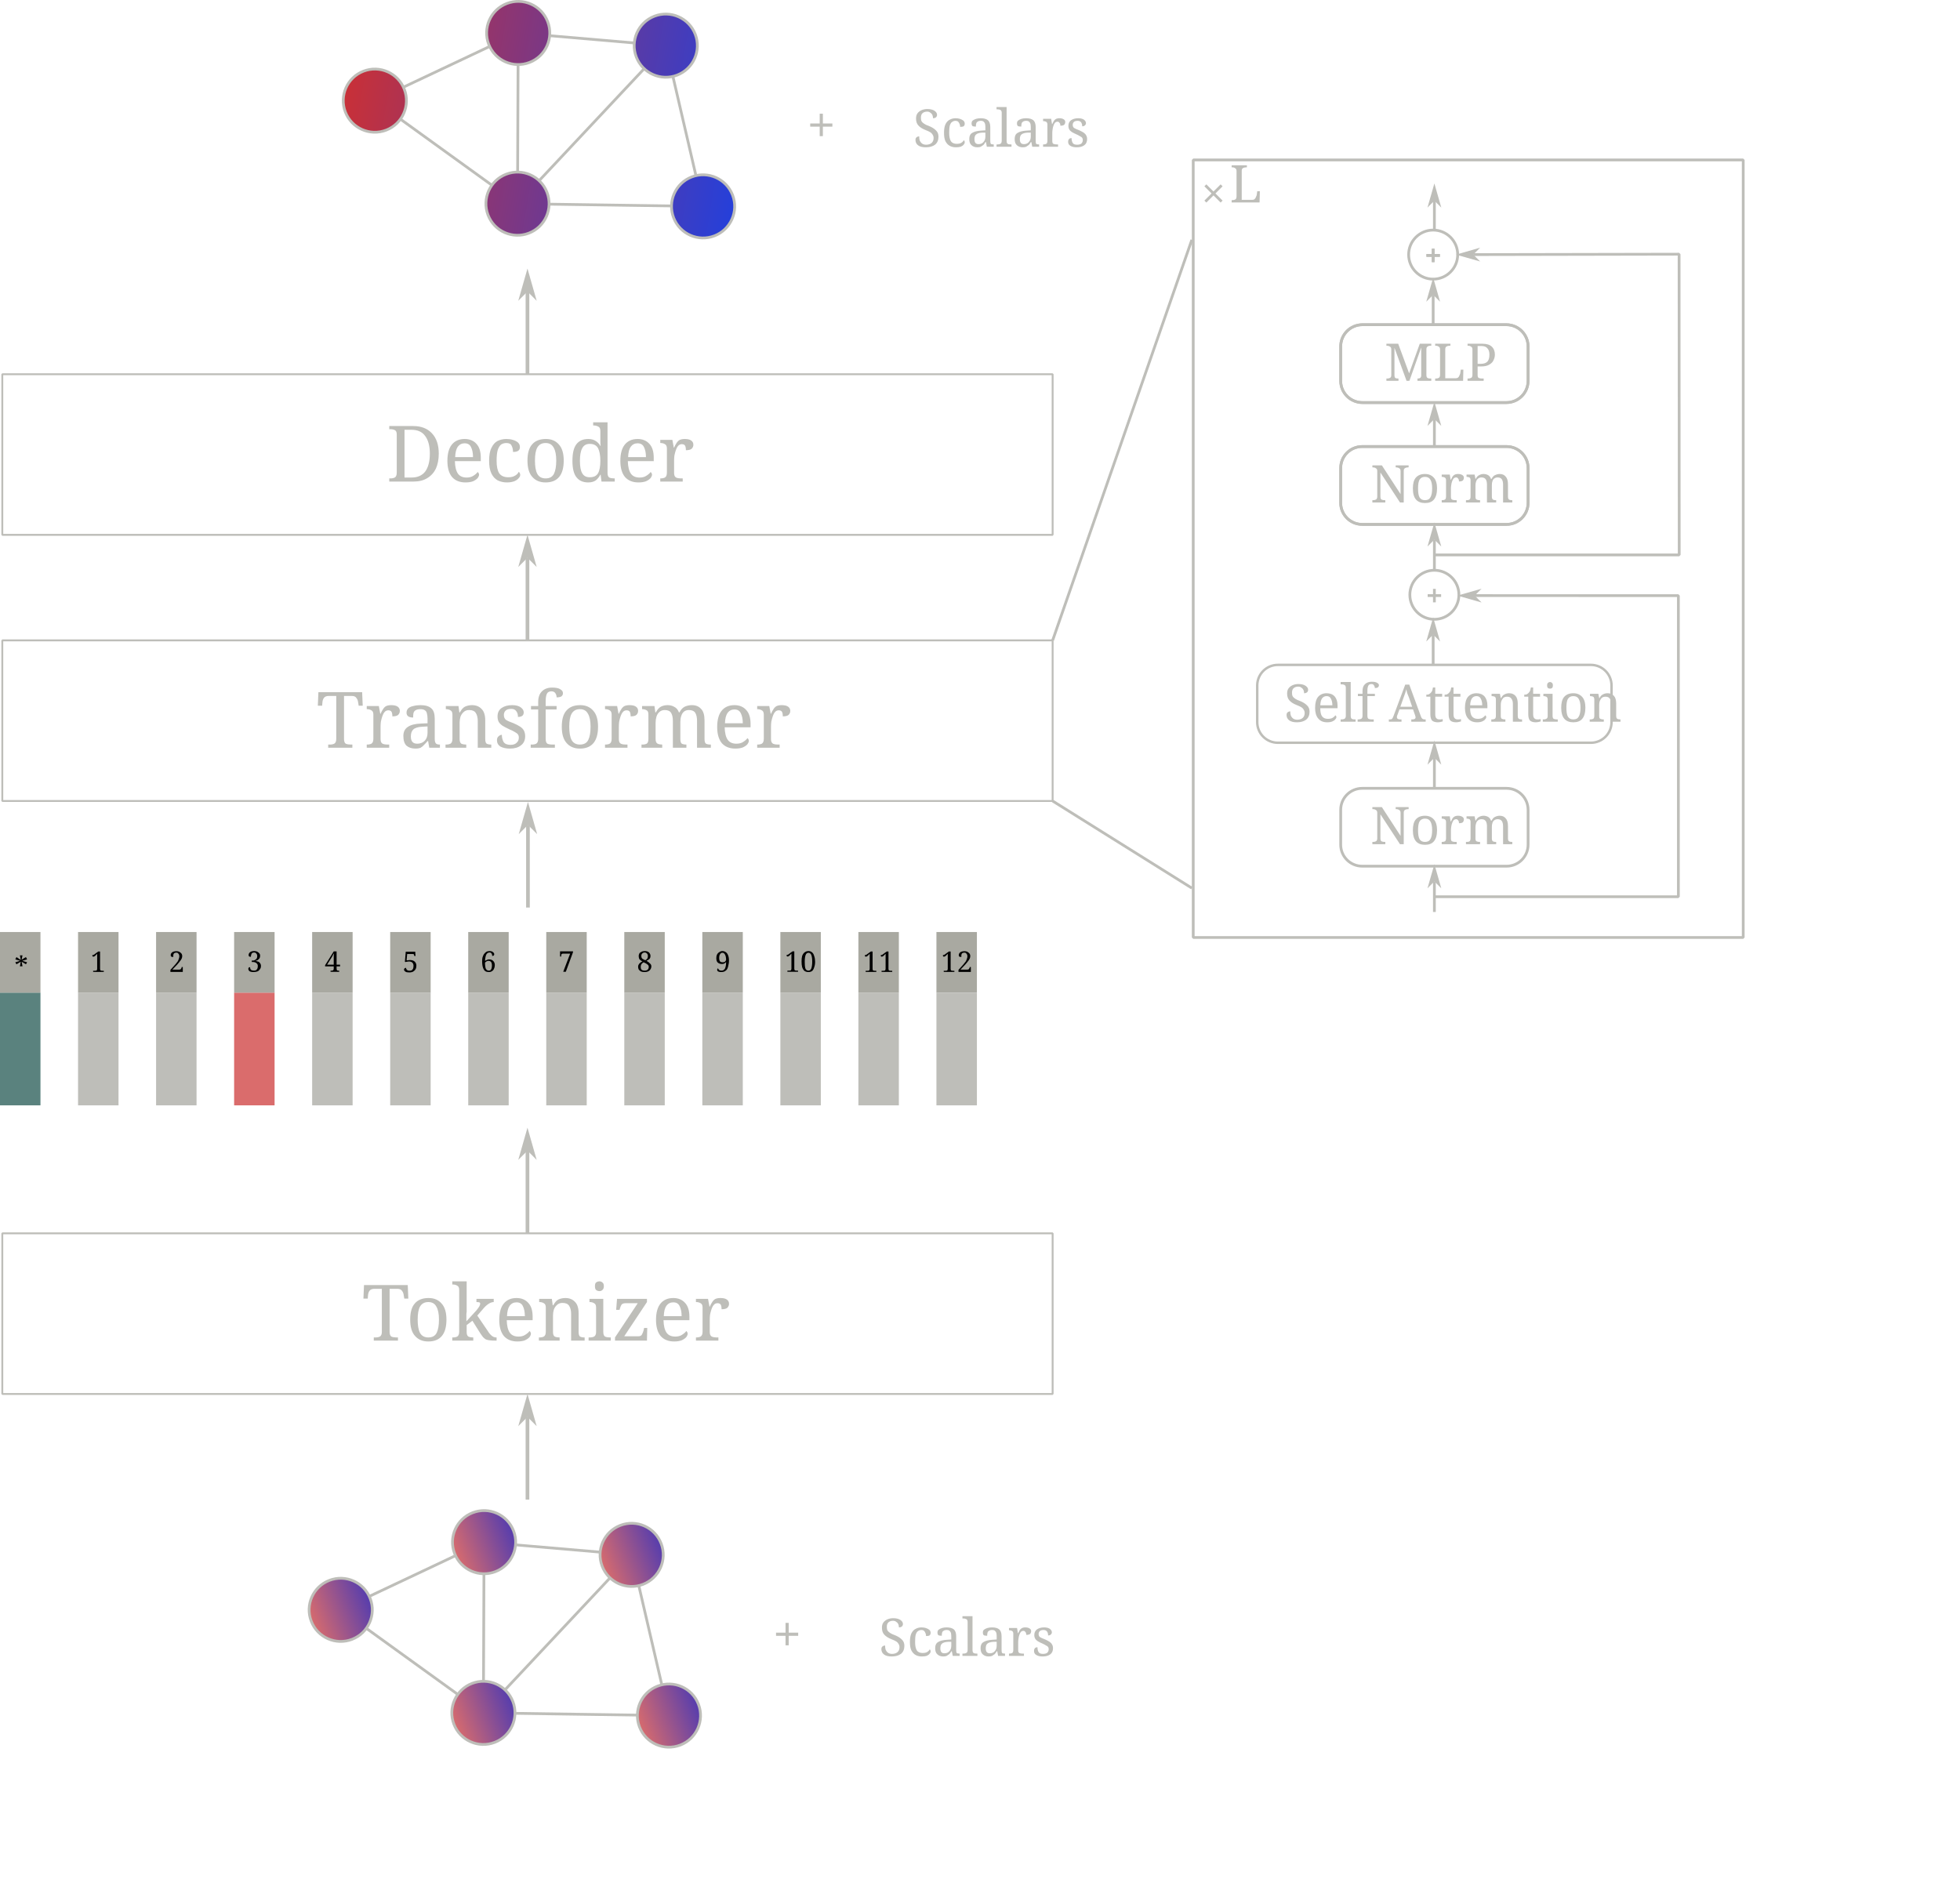
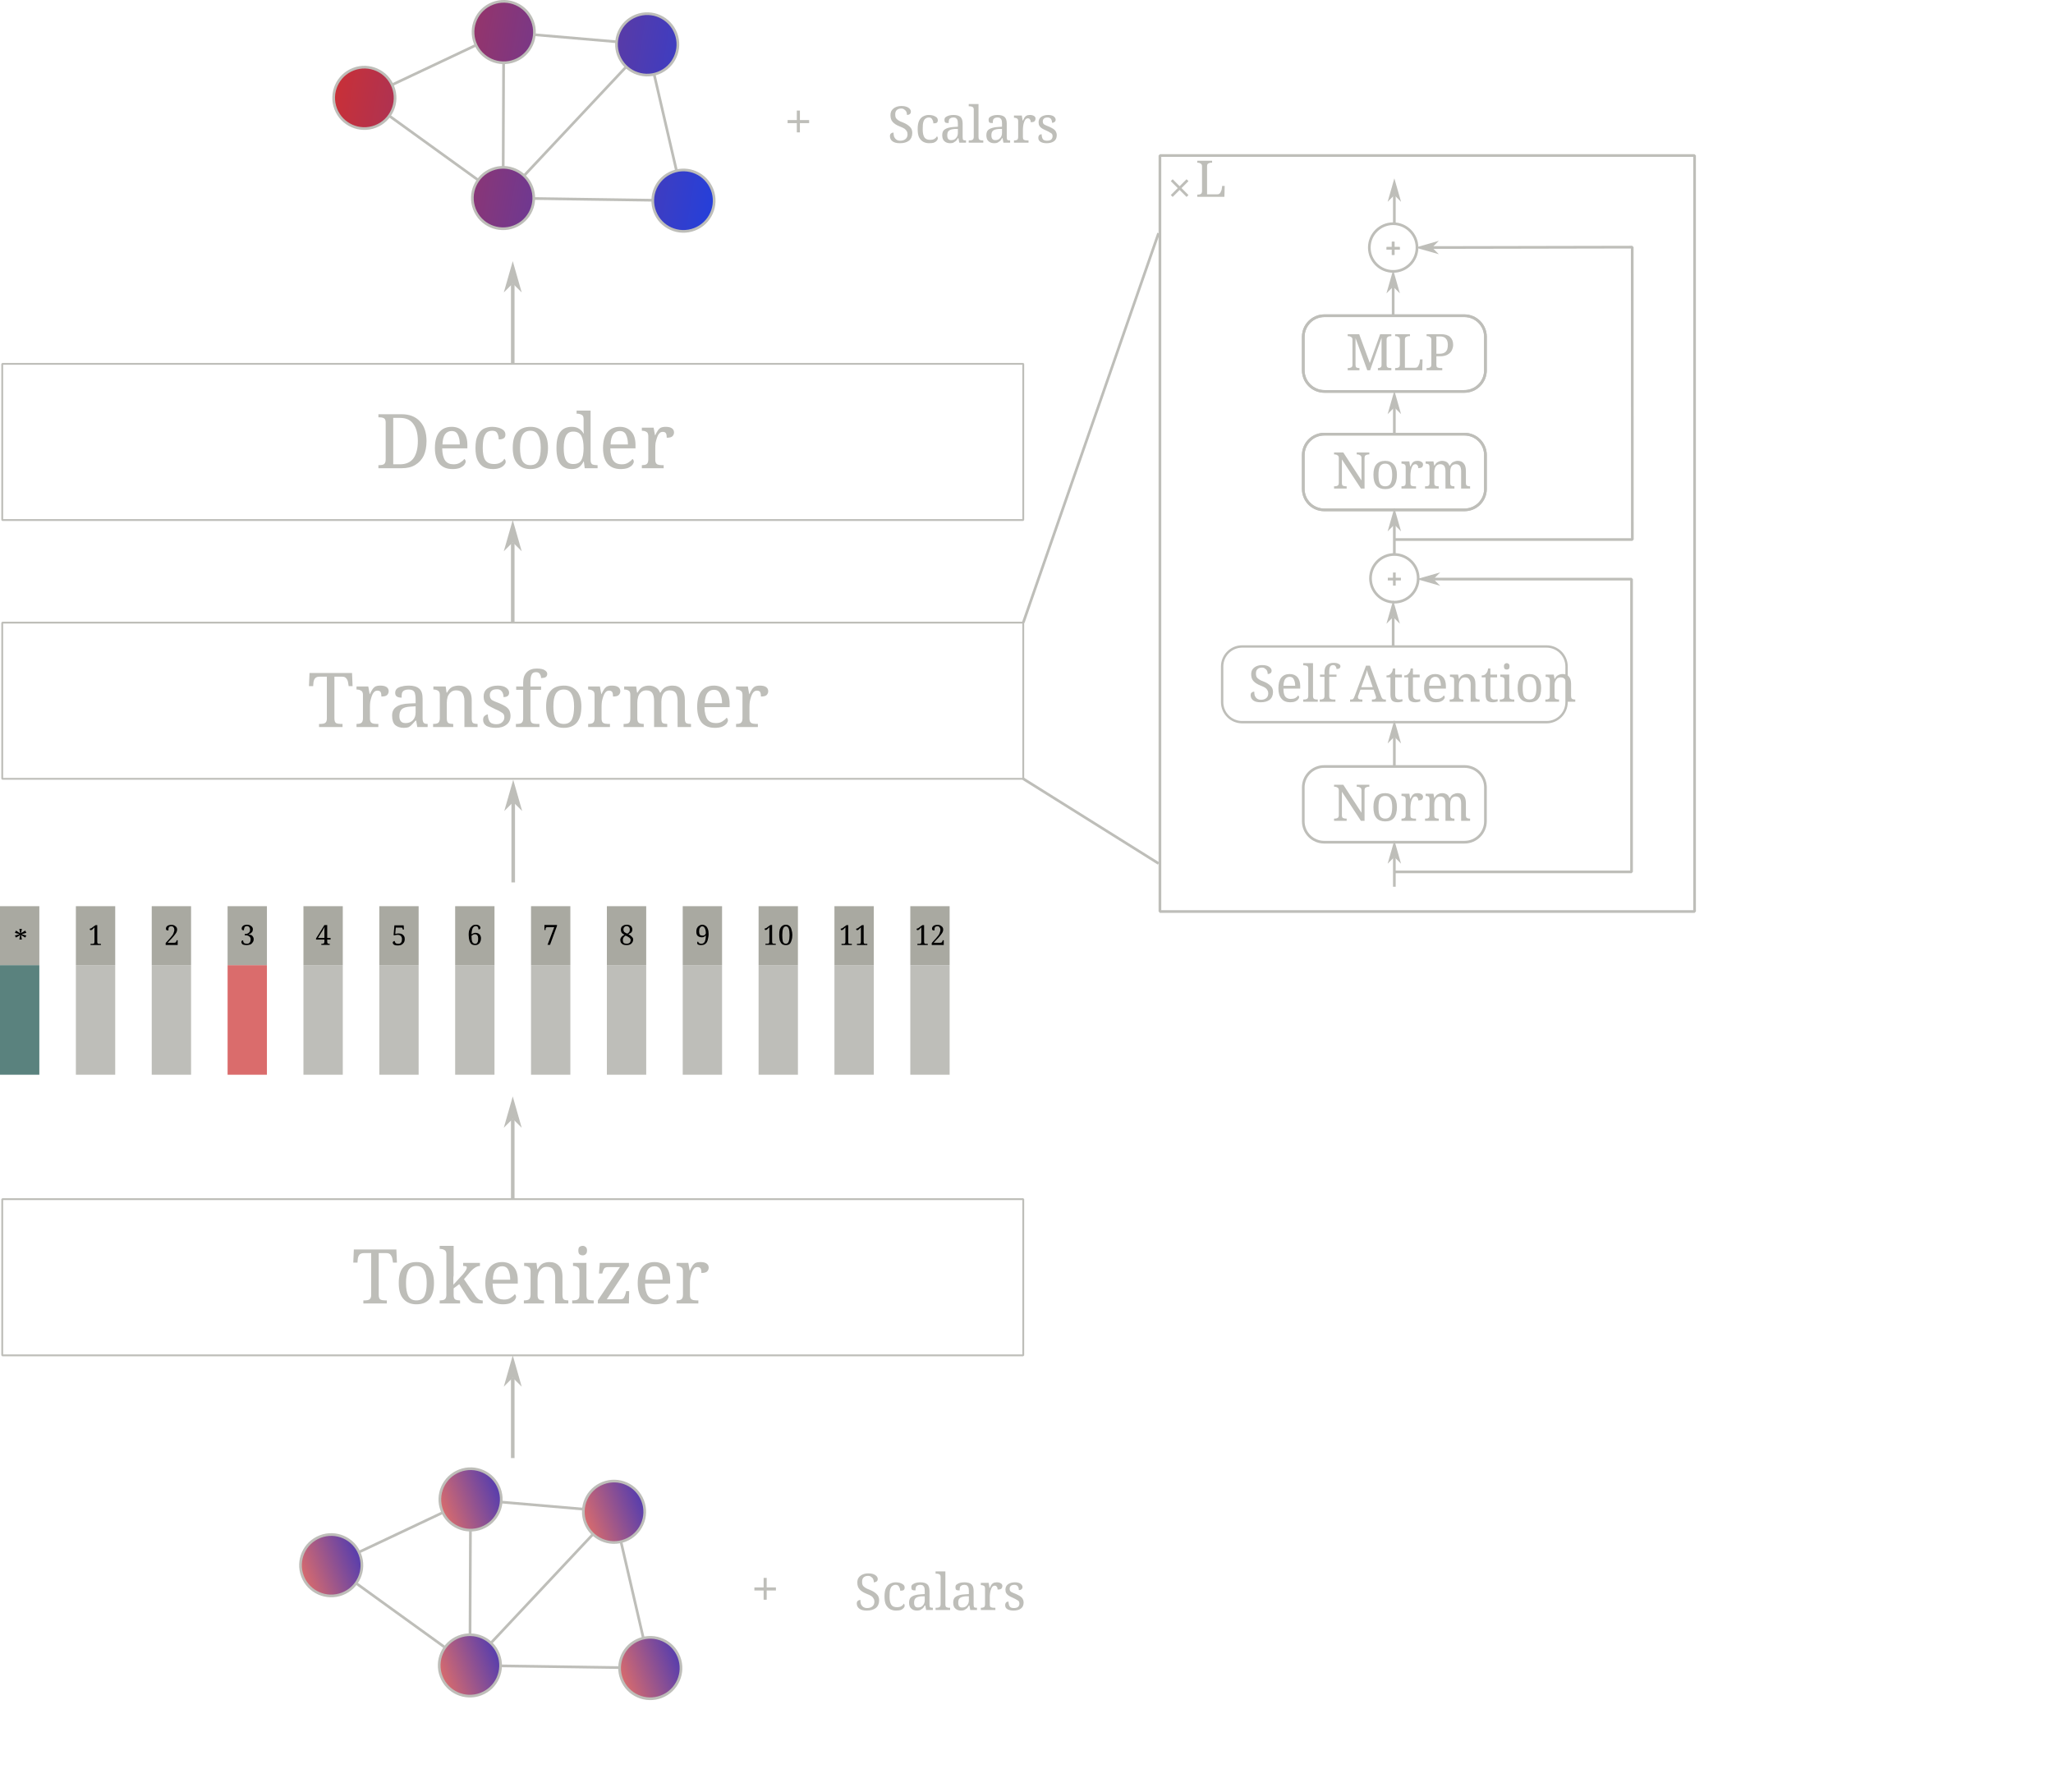
- <svg xmlns="http://www.w3.org/2000/svg" xmlns:xlink="http://www.w3.org/1999/xlink" width="106.421mm" height="102.012mm" viewBox="0 0 106.421 102.012" version="1.1" id="svg1">
+ <svg xmlns="http://www.w3.org/2000/svg" xmlns:xlink="http://www.w3.org/1999/xlink" width="114.671mm" height="100.058mm" viewBox="0 0 114.671 100.058" version="1.1" id="svg1">
  <defs id="defs1">
    <linearGradient id="linearGradient600">
      <stop style="stop-color:#d12f2f;stop-opacity:1;" offset="0" id="stop599" />
      <stop style="stop-color:#1f40e0;stop-opacity:1;" offset="1" id="stop600" />
    </linearGradient>
    <linearGradient id="linearGradient585">
      <stop style="stop-color:#da6c6c;stop-opacity:1;" offset="0" id="stop584" />
      <stop style="stop-color:#533caf;stop-opacity:1;" offset="1" id="stop585" />
    </linearGradient>
    <linearGradient id="swatch278">
      <stop style="stop-color:#861818;stop-opacity:1;" offset="0" id="stop279" />
    </linearGradient>
    <marker style="overflow:visible" id="DartArrow-0-0-2-1-2-3-1-8-6" refX="0" refY="0" orient="auto-start-reverse" markerWidth="1" markerHeight="1" viewBox="0 0 1 1" preserveAspectRatio="xMidYMid">
      <path style="fill:context-stroke;fill-rule:evenodd;stroke:none" d="M 0,0 5,-5 -12.5,0 5,5 Z" transform="scale(-0.5)" id="path6-3-0-9-0-5-1-0-1-4" />
    </marker>
    <marker style="overflow:visible" id="DartArrow-0-9-8-0-1-83-4-4-2-0" refX="0" refY="0" orient="auto-start-reverse" markerWidth="1" markerHeight="1" viewBox="0 0 1 1" preserveAspectRatio="xMidYMid">
      <path style="fill:context-stroke;fill-rule:evenodd;stroke:none" d="M 0,0 5,-5 -12.5,0 5,5 Z" transform="scale(-0.5)" id="path6-3-1-3-8-5-27-5-7-6-7" />
    </marker>
    <marker style="overflow:visible" id="DartArrow-0-9-8-5-7-1-8-6-4-0-2" refX="0" refY="0" orient="auto-start-reverse" markerWidth="1" markerHeight="1" viewBox="0 0 1 1" preserveAspectRatio="xMidYMid">
      <path style="fill:context-stroke;fill-rule:evenodd;stroke:none" d="M 0,0 5,-5 -12.5,0 5,5 Z" transform="scale(-0.5)" id="path6-3-1-3-3-4-7-5-1-2-2-6" />
    </marker>
    <marker style="overflow:visible" id="DartArrow-0-0-9-9-4-2-2-7-2-6" refX="0" refY="0" orient="auto-start-reverse" markerWidth="1" markerHeight="1" viewBox="0 0 1 1" preserveAspectRatio="xMidYMid">
      <path style="fill:context-stroke;fill-rule:evenodd;stroke:none" d="M 0,0 5,-5 -12.5,0 5,5 Z" transform="scale(-0.5)" id="path6-3-0-0-0-3-72-1-1-1-8" />
    </marker>
    <marker style="overflow:visible" id="DartArrow-0-0-9-9-4-2-2-7-2-2-5" refX="0" refY="0" orient="auto-start-reverse" markerWidth="1" markerHeight="1" viewBox="0 0 1 1" preserveAspectRatio="xMidYMid">
      <path style="fill:context-stroke;fill-rule:evenodd;stroke:none" d="M 0,0 5,-5 -12.5,0 5,5 Z" transform="scale(-0.5)" id="path6-3-0-0-0-3-72-1-1-1-4-1" />
    </marker>
    <marker style="overflow:visible" id="marker521-4-5-6-0-2-9-9-5-6-0" refX="0" refY="0" orient="auto-start-reverse" markerWidth="1" markerHeight="1" viewBox="0 0 1 1" preserveAspectRatio="xMidYMid">
      <path style="fill:context-stroke;fill-rule:evenodd;stroke:none" d="M 0,0 5,-5 -12.5,0 5,5 Z" transform="scale(-0.5)" id="path521-5-6-0-4-2-7-1-7-5-0" />
    </marker>
    <marker style="overflow:visible" id="marker521-4-5-6-0-6-8-6-8-2-0-2" refX="0" refY="0" orient="auto-start-reverse" markerWidth="1" markerHeight="1" viewBox="0 0 1 1" preserveAspectRatio="xMidYMid">
      <path style="fill:context-stroke;fill-rule:evenodd;stroke:none" d="M 0,0 5,-5 -12.5,0 5,5 Z" transform="scale(-0.5)" id="path521-5-6-0-4-5-8-31-0-2-1-1" />
    </marker>
    <marker style="overflow:visible" id="marker521-342-0-8-0-9-8-5-4-7-7-3" refX="0" refY="0" orient="auto-start-reverse" markerWidth="1" markerHeight="1" viewBox="0 0 1 1" preserveAspectRatio="xMidYMid">
      <path style="fill:context-stroke;fill-rule:evenodd;stroke:none" d="M 0,0 5,-5 -12.5,0 5,5 Z" transform="scale(-0.5)" id="path521-8-1-0-2-8-7-9-7-0-7-8" />
    </marker>
    <marker style="overflow:visible" id="marker521-6-4-7-4-9-4-89-7-3-3-4" refX="0" refY="0" orient="auto-start-reverse" markerWidth="1" markerHeight="1" viewBox="0 0 1 1" preserveAspectRatio="xMidYMid">
      <path style="fill:context-stroke;fill-rule:evenodd;stroke:none" d="M 0,0 5,-5 -12.5,0 5,5 Z" transform="scale(-0.5)" id="path521-2-5-7-3-4-0-5-4-6-8-3" />
    </marker>
    <marker style="overflow:visible" id="marker521-3-6-4-3-9-0-4-1-0-3-5" refX="0" refY="0" orient="auto-start-reverse" markerWidth="1" markerHeight="1" viewBox="0 0 1 1" preserveAspectRatio="xMidYMid">
      <path style="fill:context-stroke;fill-rule:evenodd;stroke:none" d="M 0,0 5,-5 -12.5,0 5,5 Z" transform="scale(-0.5)" id="path521-6-2-3-6-8-5-95-1-9-5-0" />
    </marker>
    <marker style="overflow:visible" id="marker521-34-0-1-2-7-9-2-9-8-1-8" refX="0" refY="0" orient="auto-start-reverse" markerWidth="1" markerHeight="1" viewBox="0 0 1 1" preserveAspectRatio="xMidYMid">
      <path style="fill:context-stroke;fill-rule:evenodd;stroke:none" d="M 0,0 5,-5 -12.5,0 5,5 Z" transform="scale(-0.5)" id="path521-4-3-3-8-5-9-5-8-9-3-7" />
    </marker>
    <marker style="overflow:visible" id="marker524-5-6-2-6-5-2-1-6-2-0" refX="0" refY="0" orient="auto-start-reverse" markerWidth="1" markerHeight="1" viewBox="0 0 1 1" preserveAspectRatio="xMidYMid">
      <path style="fill:context-stroke;fill-rule:evenodd;stroke:none" d="M 0,0 5,-5 -12.5,0 5,5 Z" transform="scale(-0.5)" id="path524-6-3-3-4-3-23-0-4-1-5" />
    </marker>
    <marker style="overflow:visible" id="marker521-342-7-6-0-4-8-0-0-3-0-9-3" refX="0" refY="0" orient="auto-start-reverse" markerWidth="1" markerHeight="1" viewBox="0 0 1 1" preserveAspectRatio="xMidYMid">
      <path style="fill:context-stroke;fill-rule:evenodd;stroke:none" d="M 0,0 5,-5 -12.5,0 5,5 Z" transform="scale(-0.5)" id="path521-8-4-6-1-3-6-9-8-2-2-4-5" />
    </marker>
    <linearGradient xlink:href="#linearGradient585" id="linearGradient579-6" x1="27.105" y1="362.588" x2="30.685" y2="362.588" gradientUnits="userSpaceOnUse" />
    <linearGradient xlink:href="#linearGradient585" id="linearGradient582-2" x1="42.919" y1="365.484" x2="46.499" y2="365.484" gradientUnits="userSpaceOnUse" />
    <linearGradient xlink:href="#linearGradient585" id="linearGradient580-9" x1="32.321" y1="370.595" x2="35.901" y2="370.595" gradientUnits="userSpaceOnUse" />
    <linearGradient xlink:href="#linearGradient585" id="linearGradient578-9" x1="35.69" y1="361.958" x2="39.27" y2="361.958" gradientUnits="userSpaceOnUse" />
    <linearGradient xlink:href="#linearGradient585" id="linearGradient584-3" gradientUnits="userSpaceOnUse" x1="41.67" y1="374.356" x2="45.25" y2="374.356" />
    <linearGradient xlink:href="#linearGradient600" id="linearGradient606" gradientUnits="userSpaceOnUse" gradientTransform="translate(-7.288083,-22.30914)" x1="26.181" y1="361.542" x2="46.748" y2="373.786" />
    <linearGradient xlink:href="#linearGradient600" id="linearGradient607" gradientUnits="userSpaceOnUse" gradientTransform="translate(-7.288083,-22.30914)" x1="26.181" y1="361.542" x2="46.748" y2="373.786" />
    <linearGradient xlink:href="#linearGradient600" id="linearGradient608" gradientUnits="userSpaceOnUse" gradientTransform="translate(-7.288083,-22.30914)" x1="26.181" y1="361.542" x2="46.748" y2="373.786" />
    <linearGradient xlink:href="#linearGradient600" id="linearGradient609" gradientUnits="userSpaceOnUse" gradientTransform="translate(-7.288083,-22.30914)" x1="26.181" y1="361.542" x2="46.748" y2="373.786" />
    <linearGradient xlink:href="#linearGradient600" id="linearGradient610" gradientUnits="userSpaceOnUse" gradientTransform="translate(-7.288083,-22.30914)" x1="26.181" y1="361.542" x2="46.748" y2="373.786" />
  </defs>
-   <g id="g1210" transform="translate(-119.4455,-421.7458)">
-     <g id="g2" transform="translate(-2.750634,117.475)">
+   <g id="g1210" transform="translate(-1548.485,-112.9328)">
+     <g id="g2" transform="translate(1426.289,-191.338)">
      <g id="g589-3" transform="translate(114.435,28.40172)" style="display:inline;stroke:#bebeb9;stroke-opacity:1">
        <g id="g556-3" transform="rotate(-21.07979,29.46247,370.0181)" style="display:inline;stroke:#bebeb9;stroke-opacity:1">
          <path style="fill:none;fill-opacity:1;stroke:#bebeb9;stroke-width:0.15;stroke-linecap:butt;stroke-linejoin:bevel;stroke-miterlimit:20;stroke-dasharray:none;stroke-dashoffset:0;stroke-opacity:1" d="m 28.895,362.588 8.585,-0.63 -3.369,8.637 10.598,-5.112 -1.249,8.872 -9.349,-3.76 10.598,-5.112 -7.229,-3.525 -3.369,8.637 z" id="path556-79" />
          <circle style="fill:url(#linearGradient579-6);fill-opacity:1;stroke:#bebeb9;stroke-width:0.15;stroke-linecap:butt;stroke-linejoin:bevel;stroke-miterlimit:20;stroke-dasharray:none;stroke-dashoffset:0;stroke-opacity:1" id="path555-6" cx="28.895" cy="362.588" r="1.715" />
          <circle style="fill:url(#linearGradient582-2);fill-opacity:1;stroke:#bebeb9;stroke-width:0.15;stroke-linecap:butt;stroke-linejoin:bevel;stroke-miterlimit:20;stroke-dasharray:none;stroke-dashoffset:0;stroke-opacity:1" id="path555-0-5" cx="44.709" cy="365.484" r="1.715" />
          <circle style="fill:url(#linearGradient580-9);fill-opacity:1;stroke:#bebeb9;stroke-width:0.15;stroke-linecap:butt;stroke-linejoin:bevel;stroke-miterlimit:20;stroke-dasharray:none;stroke-dashoffset:0;stroke-opacity:1" id="path555-9-3" cx="34.111" cy="370.595" r="1.715" />
          <circle style="fill:url(#linearGradient578-9);fill-opacity:1;stroke:#bebeb9;stroke-width:0.15;stroke-linecap:butt;stroke-linejoin:bevel;stroke-miterlimit:20;stroke-dasharray:none;stroke-dashoffset:0;stroke-opacity:1" id="path555-99-4" cx="37.48" cy="361.958" r="1.715" />
          <circle style="fill:url(#linearGradient584-3);fill-opacity:1;stroke:#bebeb9;stroke-width:0.15;stroke-linecap:butt;stroke-linejoin:bevel;stroke-miterlimit:20;stroke-dasharray:none;stroke-dashoffset:0;stroke-opacity:1" id="path555-2-0" cx="43.46" cy="374.356" r="1.715" />
        </g>
      </g>
      <g id="g1214" style="display:inline" transform="translate(-5.847846,-5.724543)">
        <rect style="fill:#bebeb9;fill-opacity:1;stroke:none;stroke-width:0.086;stroke-linejoin:bevel;stroke-miterlimit:20;stroke-dasharray:none;stroke-opacity:1" id="rect853-1" width="2.197" height="6.122" x="132.282" y="363.898" />
        <rect style="fill:#bebeb9;fill-opacity:1;stroke:none;stroke-width:0.086;stroke-linejoin:bevel;stroke-miterlimit:20;stroke-dasharray:none;stroke-opacity:1" id="rect854-7" width="2.197" height="6.122" x="136.519" y="363.898" />
        <rect style="fill:#da6c6c;fill-opacity:1;stroke:none;stroke-width:0.086;stroke-linejoin:bevel;stroke-miterlimit:20;stroke-dasharray:none;stroke-opacity:1" id="rect855-3" width="2.197" height="6.122" x="140.756" y="363.898" />
        <rect style="fill:#bebeb9;fill-opacity:1;stroke:none;stroke-width:0.086;stroke-linejoin:bevel;stroke-miterlimit:20;stroke-dasharray:none;stroke-opacity:1" id="rect856-1" width="2.197" height="6.122" x="144.993" y="363.898" />
        <rect style="fill:#bebeb9;fill-opacity:1;stroke:none;stroke-width:0.086;stroke-linejoin:bevel;stroke-miterlimit:20;stroke-dasharray:none;stroke-opacity:1" id="rect857-3" width="2.197" height="6.122" x="153.467" y="363.898" />
        <rect style="fill:#bebeb9;fill-opacity:1;stroke:none;stroke-width:0.086;stroke-linejoin:bevel;stroke-miterlimit:20;stroke-dasharray:none;stroke-opacity:1" id="rect858-4" width="2.197" height="6.122" x="161.941" y="363.898" />
        <rect style="fill:#bebeb9;fill-opacity:1;stroke:none;stroke-width:0.086;stroke-linejoin:bevel;stroke-miterlimit:20;stroke-dasharray:none;stroke-opacity:1" id="rect859-2" width="2.197" height="6.122" x="170.415" y="363.898" />
        <rect style="fill:#bebeb9;fill-opacity:1;stroke:none;stroke-width:0.086;stroke-linejoin:bevel;stroke-miterlimit:20;stroke-dasharray:none;stroke-opacity:1" id="rect860-7" width="2.197" height="6.122" x="149.23" y="363.898" />
        <rect style="fill:#bebeb9;fill-opacity:1;stroke:none;stroke-width:0.086;stroke-linejoin:bevel;stroke-miterlimit:20;stroke-dasharray:none;stroke-opacity:1" id="rect861-7" width="2.197" height="6.122" x="157.704" y="363.898" />
        <rect style="fill:#bebeb9;fill-opacity:1;stroke:none;stroke-width:0.086;stroke-linejoin:bevel;stroke-miterlimit:20;stroke-dasharray:none;stroke-opacity:1" id="rect862-3" width="2.197" height="6.122" x="166.178" y="363.898" />
        <rect style="fill:#bebeb9;fill-opacity:1;stroke:none;stroke-width:0.086;stroke-linejoin:bevel;stroke-miterlimit:20;stroke-dasharray:none;stroke-opacity:1" id="rect863-3" width="2.197" height="6.122" x="174.652" y="363.898" />
        <rect style="fill:#a9a9a1;fill-opacity:1;stroke:none;stroke-width:0.063;stroke-linejoin:bevel;stroke-miterlimit:20;stroke-dasharray:none;stroke-opacity:1" id="rect865-5" width="2.197" height="3.291" x="132.282" y="360.607" />
        <rect style="fill:#a9a9a1;fill-opacity:1;stroke:none;stroke-width:0.063;stroke-linejoin:bevel;stroke-miterlimit:20;stroke-dasharray:none;stroke-opacity:1" id="rect866-5" width="2.197" height="3.291" x="136.519" y="360.607" />
        <rect style="fill:#a9a9a1;fill-opacity:1;stroke:none;stroke-width:0.063;stroke-linejoin:bevel;stroke-miterlimit:20;stroke-dasharray:none;stroke-opacity:1" id="rect867-3" width="2.197" height="3.291" x="140.756" y="360.607" />
        <rect style="fill:#a9a9a1;fill-opacity:1;stroke:none;stroke-width:0.063;stroke-linejoin:bevel;stroke-miterlimit:20;stroke-dasharray:none;stroke-opacity:1" id="rect868-6" width="2.197" height="3.291" x="144.993" y="360.607" />
        <rect style="fill:#a9a9a1;fill-opacity:1;stroke:none;stroke-width:0.063;stroke-linejoin:bevel;stroke-miterlimit:20;stroke-dasharray:none;stroke-opacity:1" id="rect869-0" width="2.197" height="3.291" x="153.467" y="360.607" />
        <rect style="fill:#a9a9a1;fill-opacity:1;stroke:none;stroke-width:0.063;stroke-linejoin:bevel;stroke-miterlimit:20;stroke-dasharray:none;stroke-opacity:1" id="rect870-9" width="2.197" height="3.291" x="161.941" y="360.607" />
        <rect style="fill:#a9a9a1;fill-opacity:1;stroke:none;stroke-width:0.063;stroke-linejoin:bevel;stroke-miterlimit:20;stroke-dasharray:none;stroke-opacity:1" id="rect871-5" width="2.197" height="3.291" x="170.415" y="360.607" />
        <rect style="fill:#a9a9a1;fill-opacity:1;stroke:none;stroke-width:0.063;stroke-linejoin:bevel;stroke-miterlimit:20;stroke-dasharray:none;stroke-opacity:1" id="rect872-6" width="2.197" height="3.291" x="149.23" y="360.607" />
        <rect style="fill:#a9a9a1;fill-opacity:1;stroke:none;stroke-width:0.063;stroke-linejoin:bevel;stroke-miterlimit:20;stroke-dasharray:none;stroke-opacity:1" id="rect873-3" width="2.197" height="3.291" x="157.704" y="360.607" />
        <rect style="fill:#a9a9a1;fill-opacity:1;stroke:none;stroke-width:0.063;stroke-linejoin:bevel;stroke-miterlimit:20;stroke-dasharray:none;stroke-opacity:1" id="rect874-3" width="2.197" height="3.291" x="166.178" y="360.607" />
        <rect style="fill:#a9a9a1;fill-opacity:1;stroke:none;stroke-width:0.063;stroke-linejoin:bevel;stroke-miterlimit:20;stroke-dasharray:none;stroke-opacity:1" id="rect875-2" width="2.197" height="3.291" x="174.652" y="360.607" />
        <rect style="fill:#a9a9a1;fill-opacity:1;stroke:none;stroke-width:0.063;stroke-linejoin:bevel;stroke-miterlimit:20;stroke-dasharray:none;stroke-opacity:1" id="rect876-9" width="2.197" height="3.291" x="178.889" y="360.607" />
        <text xml:space="preserve" style="font-size:1.542px;font-family:Cambria;-inkscape-font-specification:'Cambria, Normal';text-align:start;writing-mode:lr-tb;direction:ltr;text-anchor:start;fill:#000000;fill-opacity:1;stroke:none;stroke-width:0.073;stroke-linejoin:bevel;stroke-miterlimit:20;stroke-dasharray:none;stroke-dashoffset:0;stroke-opacity:1" x="132.947" y="362.772" id="text876-9">
          <tspan id="tspan876-6" style="fill:#000000;fill-opacity:1;stroke-width:0.073" x="132.947" y="362.772">1</tspan>
        </text>
        <text xml:space="preserve" style="font-size:1.542px;font-family:Cambria;-inkscape-font-specification:'Cambria, Normal';text-align:start;writing-mode:lr-tb;direction:ltr;text-anchor:start;fill:#000000;fill-opacity:1;stroke:none;stroke-width:0.073;stroke-linejoin:bevel;stroke-miterlimit:20;stroke-dasharray:none;stroke-dashoffset:0;stroke-opacity:1" x="137.204" y="362.772" id="text877-3">
          <tspan id="tspan877-5" style="fill:#000000;fill-opacity:1;stroke-width:0.073" x="137.204" y="362.772">2</tspan>
        </text>
        <rect style="fill:#5a827e;fill-opacity:1;stroke:none;stroke-width:0.086;stroke-linejoin:bevel;stroke-miterlimit:20;stroke-dasharray:none;stroke-opacity:1" id="rect877-5" width="2.197" height="6.122" x="128.044" y="363.898" />
        <rect style="fill:#a9a9a1;fill-opacity:1;stroke:none;stroke-width:0.063;stroke-linejoin:bevel;stroke-miterlimit:20;stroke-dasharray:none;stroke-opacity:1" id="rect878-1" width="2.197" height="3.291" x="128.044" y="360.607" />
        <text xml:space="preserve" style="font-size:1.542px;font-family:Cambria;-inkscape-font-specification:'Cambria, Normal';text-align:start;writing-mode:lr-tb;direction:ltr;text-anchor:start;fill:#000000;fill-opacity:1;stroke:none;stroke-width:0.073;stroke-linejoin:bevel;stroke-miterlimit:20;stroke-dasharray:none;stroke-dashoffset:0;stroke-opacity:1" x="128.813" y="363.046" id="text878-4">
          <tspan id="tspan878-7" style="fill:#000000;fill-opacity:1;stroke-width:0.073" x="128.813" y="363.046">*</tspan>
        </text>
        <text xml:space="preserve" style="font-size:1.542px;font-family:Cambria;-inkscape-font-specification:'Cambria, Normal';text-align:start;writing-mode:lr-tb;direction:ltr;text-anchor:start;fill:#000000;fill-opacity:1;stroke:none;stroke-width:0.073;stroke-linejoin:bevel;stroke-miterlimit:20;stroke-dasharray:none;stroke-dashoffset:0;stroke-opacity:1" x="141.435" y="362.766" id="text879-1">
          <tspan id="tspan879-7" style="fill:#000000;fill-opacity:1;stroke-width:0.073" x="141.435" y="362.766">3</tspan>
        </text>
        <text xml:space="preserve" style="font-size:1.542px;font-family:Cambria;-inkscape-font-specification:'Cambria, Normal';text-align:start;writing-mode:lr-tb;direction:ltr;text-anchor:start;fill:#000000;fill-opacity:1;stroke:none;stroke-width:0.073;stroke-linejoin:bevel;stroke-miterlimit:20;stroke-dasharray:none;stroke-dashoffset:0;stroke-opacity:1" x="145.665" y="362.769" id="text880-9">
          <tspan id="tspan880-9" style="fill:#000000;fill-opacity:1;stroke-width:0.073" x="145.665" y="362.769">4</tspan>
        </text>
        <text xml:space="preserve" style="font-size:1.542px;font-family:Cambria;-inkscape-font-specification:'Cambria, Normal';text-align:start;writing-mode:lr-tb;direction:ltr;text-anchor:start;fill:#000000;fill-opacity:1;stroke:none;stroke-width:0.073;stroke-linejoin:bevel;stroke-miterlimit:20;stroke-dasharray:none;stroke-dashoffset:0;stroke-opacity:1" x="149.903" y="362.785" id="text881-6">
          <tspan id="tspan881-5" style="fill:#000000;fill-opacity:1;stroke-width:0.073" x="149.903" y="362.785">5</tspan>
        </text>
        <text xml:space="preserve" style="font-size:1.542px;font-family:Cambria;-inkscape-font-specification:'Cambria, Normal';text-align:start;writing-mode:lr-tb;direction:ltr;text-anchor:start;fill:#000000;fill-opacity:1;stroke:none;stroke-width:0.073;stroke-linejoin:bevel;stroke-miterlimit:20;stroke-dasharray:none;stroke-dashoffset:0;stroke-opacity:1" x="154.127" y="362.766" id="text882-2">
          <tspan id="tspan882-2" style="fill:#000000;fill-opacity:1;stroke-width:0.073" x="154.127" y="362.766">6</tspan>
        </text>
        <text xml:space="preserve" style="font-size:1.542px;font-family:Cambria;-inkscape-font-specification:'Cambria, Normal';text-align:start;writing-mode:lr-tb;direction:ltr;text-anchor:start;fill:#000000;fill-opacity:1;stroke:none;stroke-width:0.073;stroke-linejoin:bevel;stroke-miterlimit:20;stroke-dasharray:none;stroke-dashoffset:0;stroke-opacity:1" x="158.361" y="362.764" id="text883-3">
          <tspan id="tspan883-7" style="fill:#000000;fill-opacity:1;stroke-width:0.073" x="158.361" y="362.764">7</tspan>
        </text>
        <text xml:space="preserve" style="font-size:1.542px;font-family:Cambria;-inkscape-font-specification:'Cambria, Normal';text-align:start;writing-mode:lr-tb;direction:ltr;text-anchor:start;fill:#000000;fill-opacity:1;stroke:none;stroke-width:0.073;stroke-linejoin:bevel;stroke-miterlimit:20;stroke-dasharray:none;stroke-dashoffset:0;stroke-opacity:1" x="162.613" y="362.766" id="text884-0">
          <tspan id="tspan884-9" style="fill:#000000;fill-opacity:1;stroke-width:0.073" x="162.613" y="362.766">8</tspan>
        </text>
        <text xml:space="preserve" style="font-size:1.542px;font-family:Cambria;-inkscape-font-specification:'Cambria, Normal';text-align:start;writing-mode:lr-tb;direction:ltr;text-anchor:start;fill:#000000;fill-opacity:1;stroke:none;stroke-width:0.073;stroke-linejoin:bevel;stroke-miterlimit:20;stroke-dasharray:none;stroke-dashoffset:0;stroke-opacity:1" x="166.861" y="362.766" id="text885-7">
          <tspan id="tspan885-6" style="fill:#000000;fill-opacity:1;stroke-width:0.073" x="166.861" y="362.766">9</tspan>
        </text>
        <text xml:space="preserve" style="font-size:1.542px;font-family:Cambria;-inkscape-font-specification:'Cambria, Normal';text-align:start;writing-mode:lr-tb;direction:ltr;text-anchor:start;fill:#000000;fill-opacity:1;stroke:none;stroke-width:0.073;stroke-linejoin:bevel;stroke-miterlimit:20;stroke-dasharray:none;stroke-dashoffset:0;stroke-opacity:1" x="170.641" y="362.766" id="text886-9">
          <tspan id="tspan886-5" style="fill:#000000;fill-opacity:1;stroke-width:0.073" x="170.641" y="362.766">10</tspan>
        </text>
        <text xml:space="preserve" style="font-size:1.542px;font-family:Cambria;-inkscape-font-specification:'Cambria, Normal';text-align:start;writing-mode:lr-tb;direction:ltr;text-anchor:start;fill:#000000;fill-opacity:1;stroke:none;stroke-width:0.073;stroke-linejoin:bevel;stroke-miterlimit:20;stroke-dasharray:none;stroke-dashoffset:0;stroke-opacity:1" x="174.89" y="362.772" id="text887-6">
          <tspan id="tspan887-9" style="fill:#000000;fill-opacity:1;stroke-width:0.073" x="174.89" y="362.772">11</tspan>
        </text>
        <text xml:space="preserve" style="font-size:1.542px;font-family:Cambria;-inkscape-font-specification:'Cambria, Normal';text-align:start;writing-mode:lr-tb;direction:ltr;text-anchor:start;fill:#000000;fill-opacity:1;stroke:none;stroke-width:0.073;stroke-linejoin:bevel;stroke-miterlimit:20;stroke-dasharray:none;stroke-dashoffset:0;stroke-opacity:1" x="179.129" y="362.772" id="text888-9">
          <tspan id="tspan888-3" style="fill:#000000;fill-opacity:1;stroke-width:0.073" x="179.129" y="362.772">12</tspan>
        </text>
        <rect style="display:inline;fill:#bebeb9;fill-opacity:1;stroke:none;stroke-width:0.086;stroke-linejoin:bevel;stroke-miterlimit:20;stroke-dasharray:none;stroke-opacity:1" id="rect863-3-9" width="2.197" height="6.122" x="178.889" y="363.898" />
      </g>
      <g id="g1141" transform="translate(84.13988,284.2034)" style="fill:#bebeb9;fill-opacity:1">
        <text xml:space="preserve" style="font-size:4.233px;font-family:Cambria;-inkscape-font-specification:'Cambria, Normal';text-align:start;writing-mode:lr-tb;direction:ltr;text-anchor:start;fill:#bebeb9;fill-opacity:1;stroke:#000000;stroke-width:0.2;stroke-linejoin:bevel;stroke-miterlimit:20;stroke-dasharray:none;stroke-opacity:1" x="57.711" y="92.866" id="text1140">
          <tspan id="tspan1140" style="fill:#bebeb9;fill-opacity:1;stroke:none;stroke-width:0.2" x="57.711" y="92.866">Tokenizer</tspan>
        </text>
      </g>
      <rect style="fill:none;fill-opacity:1;stroke:#bebeb9;stroke-width:0.103;stroke-linejoin:bevel;stroke-miterlimit:20;stroke-dasharray:none;stroke-opacity:1" id="rect1141" width="57.029" height="8.723" x="122.321" y="339.045" />
      <text xml:space="preserve" style="font-size:4.233px;font-family:Cambria;-inkscape-font-specification:'Cambria, Normal';text-align:start;writing-mode:lr-tb;direction:ltr;text-anchor:start;fill:#bebeb9;fill-opacity:1;stroke:#000000;stroke-width:0.2;stroke-linejoin:bevel;stroke-miterlimit:20;stroke-dasharray:none;stroke-opacity:1" x="139.374" y="344.874" id="text1141">
        <tspan id="tspan1141" style="fill:#bebeb9;fill-opacity:1;stroke:none;stroke-width:0.2" x="139.374" y="344.874">Transformer</tspan>
      </text>
      <rect style="fill:none;fill-opacity:1;stroke:#bebeb9;stroke-width:0.103;stroke-linejoin:bevel;stroke-miterlimit:20;stroke-dasharray:none;stroke-opacity:1" id="rect1142" width="57.029" height="8.723" x="122.321" y="324.592" />
      <text xml:space="preserve" style="font-size:4.233px;font-family:Cambria;-inkscape-font-specification:'Cambria, Normal';text-align:start;writing-mode:lr-tb;direction:ltr;text-anchor:start;fill:#bebeb9;fill-opacity:1;stroke:#000000;stroke-width:0.2;stroke-linejoin:bevel;stroke-miterlimit:20;stroke-dasharray:none;stroke-opacity:1" x="143.176" y="330.421" id="text1142">
        <tspan id="tspan1142" style="fill:#bebeb9;fill-opacity:1;stroke:none;stroke-width:0.2" x="143.176" y="330.421">Decoder</tspan>
      </text>
      <rect style="fill:none;fill-opacity:1;stroke:#bebeb9;stroke-width:0.103;stroke-linejoin:bevel;stroke-miterlimit:20;stroke-dasharray:none;stroke-opacity:1" id="rect1143" width="57.029" height="8.723" x="122.321" y="371.245" />
      <path style="fill:#000000;fill-opacity:1;stroke:#bebeb9;stroke-width:0.2;stroke-linejoin:bevel;stroke-miterlimit:20;stroke-dasharray:none;stroke-opacity:1;marker-end:url(#DartArrow-0-0-2-1-2-3-1-8-6)" d="m 150.862,353.555 v -4.487" id="path1143" />
      <path style="fill:#000000;fill-opacity:1;stroke:#bebeb9;stroke-width:0.2;stroke-linejoin:bevel;stroke-miterlimit:20;stroke-dasharray:none;stroke-opacity:1;marker-end:url(#DartArrow-0-9-8-0-1-83-4-4-2-0)" d="m 150.836,371.245 v -4.487" id="path1144" />
      <path style="fill:#000000;fill-opacity:1;stroke:#bebeb9;stroke-width:0.2;stroke-linejoin:bevel;stroke-miterlimit:20;stroke-dasharray:none;stroke-opacity:1;marker-end:url(#DartArrow-0-9-8-5-7-1-8-6-4-0-2)" d="m 150.836,385.704 v -4.487" id="path1145" />
      <path style="fill:#000000;fill-opacity:1;stroke:#bebeb9;stroke-width:0.2;stroke-linejoin:bevel;stroke-miterlimit:20;stroke-dasharray:none;stroke-opacity:1;marker-end:url(#DartArrow-0-0-9-9-4-2-2-7-2-6)" d="m 150.836,339.047 v -4.487" id="path1180" />
      <path style="fill:#000000;fill-opacity:1;stroke:#bebeb9;stroke-width:0.2;stroke-linejoin:bevel;stroke-miterlimit:20;stroke-dasharray:none;stroke-opacity:1;marker-end:url(#DartArrow-0-0-9-9-4-2-2-7-2-2-5)" d="m 150.836,324.592 v -4.487" id="path1181" />
      <rect style="fill:none;fill-opacity:1;stroke:#bebeb9;stroke-width:0.15;stroke-linejoin:bevel;stroke-miterlimit:20;stroke-dasharray:none;stroke-dashoffset:0;stroke-opacity:1" id="rect524-6-5-9-8-1-4-2-4-3-9" width="29.863" height="42.223" x="186.984" y="312.957" />
      <rect style="fill:none;fill-opacity:1;stroke:#bebeb9;stroke-width:0.133;stroke-linejoin:bevel;stroke-miterlimit:20;stroke-dasharray:none;stroke-opacity:1" id="rect516-9-6-5-3-3-2-5-3-8-7-0" width="19.238" height="4.228" x="190.459" y="340.377" rx="1.119" ry="1.119" />
      <circle style="fill:none;fill-opacity:1;stroke:#bebeb9;stroke-width:0.15;stroke-linejoin:bevel;stroke-miterlimit:20;stroke-dasharray:none;stroke-opacity:1" id="path516-10-1-2-8-7-8-0-1-5-2" cx="200.078" cy="336.57" r="1.332" />
      <path style="fill:#000000;fill-opacity:1;stroke:#bebeb9;stroke-width:0.15;stroke-linejoin:bevel;stroke-miterlimit:20;stroke-dasharray:none;stroke-opacity:1" d="m 200.078,336.248 v 0.731" id="path517-15-2-3-5-3-8-3-9-0-3" />
      <path style="fill:#000000;fill-opacity:1;stroke:#bebeb9;stroke-width:0.15;stroke-linejoin:bevel;stroke-miterlimit:20;stroke-dasharray:none;stroke-opacity:1" d="m 200.444,336.614 h -0.731" id="path517-5-5-2-8-9-3-1-6-2-0-5" />
      <circle style="fill:none;fill-opacity:1;stroke:#bebeb9;stroke-width:0.15;stroke-linejoin:bevel;stroke-miterlimit:20;stroke-dasharray:none;stroke-opacity:1" id="path516-1-2-7-2-1-4-7-6-1-1-9" cx="200.012" cy="318.097" r="1.332" />
      <path style="fill:#000000;fill-opacity:1;stroke:#bebeb9;stroke-width:0.15;stroke-linejoin:bevel;stroke-miterlimit:20;stroke-dasharray:none;stroke-opacity:1" d="m 200.012,317.775 v 0.731" id="path517-1-7-3-7-4-4-4-4-4-3-8" />
      <path style="fill:#000000;fill-opacity:1;stroke:#bebeb9;stroke-width:0.15;stroke-linejoin:bevel;stroke-miterlimit:20;stroke-dasharray:none;stroke-opacity:1" d="M 200.377,318.141 H 199.646" id="path517-5-6-4-1-0-7-3-9-0-0-7-4" />
      <rect style="fill:none;fill-opacity:1;stroke:#bebeb9;stroke-width:0.15;stroke-linejoin:bevel;stroke-miterlimit:20;stroke-dasharray:none;stroke-opacity:1" id="rect516-9-5-6-0-1-1-9-8-4-1-3-8" width="10.175" height="4.228" x="194.991" y="347.08" rx="1.168" ry="1.168" />
      <rect style="fill:none;fill-opacity:1;stroke:#bebeb9;stroke-width:0.15;stroke-linejoin:bevel;stroke-miterlimit:20;stroke-dasharray:none;stroke-opacity:1" id="rect516-9-5-2-5-8-9-3-4-98-5-0-8-9" width="10.175" height="4.228" x="194.991" y="321.904" rx="1.179" ry="1.179" />
      <path style="fill:#000000;fill-opacity:1;stroke:#bebeb9;stroke-width:0.15;stroke-linejoin:bevel;stroke-miterlimit:20;stroke-dasharray:none;stroke-opacity:1;marker-end:url(#marker521-4-5-6-0-2-9-9-5-6-0)" d="m 200.078,347.08 10e-6,-1.66" id="path520-2-3-7-4-7-0-0-5-8-5" />
      <rect style="fill:none;fill-opacity:1;stroke:#bebeb9;stroke-width:0.15;stroke-linejoin:bevel;stroke-miterlimit:20;stroke-dasharray:none;stroke-opacity:1" id="rect516-9-5-6-0-1-1-2-9-2-9-9-4-4" width="10.175" height="4.228" x="194.991" y="328.519" rx="1.168" ry="1.168" />
      <path style="fill:#000000;fill-opacity:1;stroke:#bebeb9;stroke-width:0.15;stroke-linejoin:bevel;stroke-miterlimit:20;stroke-dasharray:none;stroke-opacity:1;marker-end:url(#marker521-4-5-6-0-6-8-6-8-2-0-2)" d="m 200.078,328.519 10e-6,-1.494" id="path520-2-3-7-4-3-0-8-3-8-3-8" />
      <path style="fill:#000000;fill-opacity:1;stroke:#bebeb9;stroke-width:0.15;stroke-linejoin:bevel;stroke-miterlimit:20;stroke-dasharray:none;stroke-opacity:1;marker-end:url(#marker521-342-0-8-0-9-8-5-4-7-7-3)" d="m 200.078,353.796 10e-6,-1.66" id="path520-7-8-7-9-4-8-4-7-4-3-6" />
      <path style="fill:#000000;fill-opacity:1;stroke:#bebeb9;stroke-width:0.15;stroke-linejoin:bevel;stroke-miterlimit:20;stroke-dasharray:none;stroke-opacity:1;marker-end:url(#marker521-6-4-7-4-9-4-89-7-3-3-4)" d="m 200.012,340.393 1e-5,-1.66" id="path520-1-0-8-8-5-0-7-9-3-6-5" />
      <path style="fill:#000000;fill-opacity:1;stroke:#bebeb9;stroke-width:0.15;stroke-linejoin:bevel;stroke-miterlimit:20;stroke-dasharray:none;stroke-opacity:1;marker-end:url(#marker521-3-6-4-3-9-0-4-1-0-3-5)" d="m 200.078,335.235 v -1.66" id="path520-9-7-3-0-5-1-94-1-9-7-1" />
      <path style="fill:#000000;fill-opacity:1;stroke:#bebeb9;stroke-width:0.15;stroke-linejoin:bevel;stroke-miterlimit:20;stroke-dasharray:none;stroke-opacity:1;marker-end:url(#marker521-34-0-1-2-7-9-2-9-8-1-8)" d="m 200.012,321.941 1e-5,-1.66" id="path520-5-2-7-1-1-5-0-5-9-6-4" />
      <path style="fill:none;fill-opacity:1;stroke:#bebeb9;stroke-width:0.15;stroke-linejoin:bevel;stroke-miterlimit:20;stroke-dasharray:none;stroke-opacity:1;marker-end:url(#marker521-3-6-4-3-9-0-4-1-0-3-5)" d="m 200.078,352.966 h 13.248 v -16.351 l -11.06,-0.001" id="path522-2-9-4-4-1-7-2-6-6-9" />
      <path style="fill:none;fill-opacity:1;stroke:#bebeb9;stroke-width:0.15;stroke-linejoin:bevel;stroke-miterlimit:20;stroke-dasharray:none;stroke-opacity:1;marker-end:url(#marker524-5-6-2-6-5-2-1-6-2-0)" d="m 200.078,334.405 h 13.293 l -0.006,-16.331 -11.177,0.022" id="path523-5-3-7-1-0-48-4-9-1-8" />
      <path style="fill:#000000;fill-opacity:1;stroke:#bebeb9;stroke-width:0.15;stroke-linejoin:bevel;stroke-miterlimit:20;stroke-dasharray:none;stroke-opacity:1;marker-end:url(#marker521-342-7-6-0-4-8-0-0-3-0-9-3)" d="m 200.078,316.829 10e-6,-1.66" id="path520-7-4-9-9-5-2-3-18-4-7-4-8" />
      <path style="fill:#000000;fill-opacity:1;stroke:#bebeb9;stroke-width:0.15;stroke-linejoin:bevel;stroke-miterlimit:20;stroke-dasharray:none;stroke-dashoffset:0;stroke-opacity:1" d="m 187.643,314.335 0.882,0.882" id="path525-0-0-2-0-6-6-8-3-9-7" />
      <path style="fill:#000000;fill-opacity:1;stroke:#bebeb9;stroke-width:0.15;stroke-linejoin:bevel;stroke-miterlimit:20;stroke-dasharray:none;stroke-dashoffset:0;stroke-opacity:1" d="m 188.525,314.335 -0.882,0.882" id="path525-9-7-1-8-0-2-6-8-2-6-7" />
      <path style="fill:#000000;fill-opacity:1;stroke:#bebeb9;stroke-width:0.15;stroke-linecap:butt;stroke-linejoin:bevel;stroke-miterlimit:20;stroke-dasharray:none;stroke-dashoffset:0;stroke-opacity:1" d="m 179.351,339.045 7.558,-21.752" id="path546-7-8-8-5" />
      <path style="fill:#000000;fill-opacity:1;stroke:#bebeb9;stroke-width:0.15;stroke-linecap:butt;stroke-linejoin:bevel;stroke-miterlimit:20;stroke-dasharray:none;stroke-dashoffset:0;stroke-opacity:1" d="m 179.351,347.768 7.558,4.73" id="path547-0-3-7-1" />
      <path style="fill:#000000;fill-opacity:1;stroke:#bebeb9;stroke-width:0.15;stroke-linejoin:bevel;stroke-miterlimit:20;stroke-dasharray:none;stroke-opacity:1" d="m 200.012,317.775 v 0.731" id="path1184" />
      <path style="fill:#000000;fill-opacity:1;stroke:#bebeb9;stroke-width:0.15;stroke-linejoin:bevel;stroke-miterlimit:20;stroke-dasharray:none;stroke-opacity:1" d="M 200.377,318.141 H 199.646" id="path1185" />
      <rect style="fill:none;fill-opacity:1;stroke:#bebeb9;stroke-width:0.15;stroke-linejoin:bevel;stroke-miterlimit:20;stroke-dasharray:none;stroke-opacity:1" id="rect1187" width="10.175" height="4.228" x="194.991" y="321.904" rx="1.179" ry="1.179" />
      <rect style="fill:none;fill-opacity:1;stroke:#bebeb9;stroke-width:0.15;stroke-linejoin:bevel;stroke-miterlimit:20;stroke-dasharray:none;stroke-opacity:1" id="rect1188" width="10.175" height="4.228" x="194.991" y="328.519" rx="1.168" ry="1.168" />
      <g id="g1213" style="display:inline" transform="translate(-5.847846,-5.724543)">
        <text xml:space="preserve" style="font-style:normal;font-variant:normal;font-weight:normal;font-stretch:normal;font-size:2.822px;font-family:Cambria;-inkscape-font-specification:'Cambria, Normal';font-variant-ligatures:normal;font-variant-caps:normal;font-variant-numeric:normal;font-variant-east-asian:normal;text-align:start;writing-mode:lr-tb;direction:ltr;text-anchor:start;fill:#bebeb9;fill-opacity:1;stroke:none;stroke-width:0.133;stroke-linejoin:bevel;stroke-miterlimit:20;stroke-dasharray:none;stroke-opacity:1" x="197.757" y="349.188" id="text516-9-5-8-5-0-3-4-0-6-0-0">
          <tspan id="tspan516-7-2-8-1-2-3-0-7-00-9-6" style="font-style:normal;font-variant:normal;font-weight:normal;font-stretch:normal;font-size:2.822px;font-family:Cambria;-inkscape-font-specification:'Cambria, Normal';font-variant-ligatures:normal;font-variant-caps:normal;font-variant-numeric:normal;font-variant-east-asian:normal;fill:#bebeb9;fill-opacity:1;stroke:none;stroke-width:0.133" x="197.757" y="349.188">Self Attention</tspan>
        </text>
        <text xml:space="preserve" style="font-style:normal;font-variant:normal;font-weight:normal;font-stretch:normal;font-size:2.822px;font-family:Cambria;-inkscape-font-specification:'Cambria, Normal';font-variant-ligatures:normal;font-variant-caps:normal;font-variant-numeric:normal;font-variant-east-asian:normal;text-align:start;writing-mode:lr-tb;direction:ltr;text-anchor:start;fill:#bebeb9;fill-opacity:1;stroke:none;stroke-width:0.133;stroke-linejoin:bevel;stroke-miterlimit:20;stroke-dasharray:none;stroke-opacity:1" x="202.45" y="355.842" id="text516-2-3-4-3-2-7-2-6-3-1">
          <tspan id="tspan516-3-7-8-7-4-3-4-8-3-9" style="font-style:normal;font-variant:normal;font-weight:normal;font-stretch:normal;font-size:2.822px;font-family:Cambria;-inkscape-font-specification:'Cambria, Normal';font-variant-ligatures:normal;font-variant-caps:normal;font-variant-numeric:normal;font-variant-east-asian:normal;fill:#bebeb9;fill-opacity:1;stroke:none;stroke-width:0.133;stroke-dasharray:none" x="202.45" y="355.842">Norm</tspan>
        </text>
        <text xml:space="preserve" style="font-style:normal;font-variant:normal;font-weight:normal;font-stretch:normal;font-size:2.822px;font-family:Cambria;-inkscape-font-specification:'Cambria, Normal';font-variant-ligatures:normal;font-variant-caps:normal;font-variant-numeric:normal;font-variant-east-asian:normal;text-align:start;writing-mode:lr-tb;direction:ltr;text-anchor:start;fill:#bebeb9;fill-opacity:1;stroke:none;stroke-width:0.133;stroke-linejoin:bevel;stroke-miterlimit:20;stroke-dasharray:none;stroke-opacity:1" x="203.21" y="330.677" id="text516-1-0-5-3-7-5-2-3-3-1-9">
          <tspan id="tspan516-86-3-5-5-5-7-80-4-1-5-6" style="font-style:normal;font-variant:normal;font-weight:normal;font-stretch:normal;font-size:2.822px;font-family:Cambria;-inkscape-font-specification:'Cambria, Normal';font-variant-ligatures:normal;font-variant-caps:normal;font-variant-numeric:normal;font-variant-east-asian:normal;fill:#bebeb9;fill-opacity:1;stroke:none;stroke-width:0.133" x="203.21" y="330.677">MLP</tspan>
        </text>
        <text xml:space="preserve" style="font-style:normal;font-variant:normal;font-weight:normal;font-stretch:normal;font-size:2.822px;font-family:Cambria;-inkscape-font-specification:'Cambria, Normal';font-variant-ligatures:normal;font-variant-caps:normal;font-variant-numeric:normal;font-variant-east-asian:normal;text-align:start;writing-mode:lr-tb;direction:ltr;text-anchor:start;fill:#bebeb9;fill-opacity:1;stroke:none;stroke-width:0.133;stroke-linejoin:bevel;stroke-miterlimit:20;stroke-dasharray:none;stroke-opacity:1" x="202.45" y="337.281" id="text516-2-3-4-3-6-3-6-1-3-2-7">
          <tspan id="tspan516-3-7-8-7-5-0-8-6-8-4-4" style="font-style:normal;font-variant:normal;font-weight:normal;font-stretch:normal;font-size:2.822px;font-family:Cambria;-inkscape-font-specification:'Cambria, Normal';font-variant-ligatures:normal;font-variant-caps:normal;font-variant-numeric:normal;font-variant-east-asian:normal;fill:#bebeb9;fill-opacity:1;stroke:none;stroke-width:0.133;stroke-dasharray:none" x="202.45" y="337.281">Norm</tspan>
        </text>
        <text xml:space="preserve" style="font-style:normal;font-variant:normal;font-weight:normal;font-stretch:normal;font-size:2.822px;font-family:Cambria;-inkscape-font-specification:'Cambria, Normal';font-variant-ligatures:normal;font-variant-caps:normal;font-variant-numeric:normal;font-variant-east-asian:normal;text-align:start;writing-mode:lr-tb;direction:ltr;text-anchor:start;fill:#bebeb9;fill-opacity:1;stroke:#787878;stroke-width:0.066;stroke-linejoin:bevel;stroke-miterlimit:20;stroke-dasharray:none;stroke-dashoffset:0;stroke-opacity:1" x="194.808" y="320.988" id="text1196">
          <tspan id="tspan1196" style="font-style:normal;font-variant:normal;font-weight:normal;font-stretch:normal;font-size:2.822px;font-family:Cambria;-inkscape-font-specification:'Cambria, Normal';font-variant-ligatures:normal;font-variant-caps:normal;font-variant-numeric:normal;font-variant-east-asian:normal;fill:#bebeb9;fill-opacity:1;stroke:none;stroke-width:0.066" x="194.808" y="320.988">L</tspan>
        </text>
      </g>
      <path style="fill:none;fill-opacity:1;stroke:#bebeb9;stroke-width:0.15;stroke-linecap:butt;stroke-linejoin:bevel;stroke-miterlimit:20;stroke-dasharray:none;stroke-dashoffset:0;stroke-opacity:1" d="m 142.548,309.737 7.784,-3.675 -0.037,9.271 8.05,-8.582 2.026,8.728 -10.076,-0.146 8.05,-8.582 -8.013,-0.689 -0.037,9.271 z" id="path1206" />
      <circle style="fill:url(#linearGradient606);fill-opacity:1;stroke:#bebeb9;stroke-width:0.15;stroke-linecap:butt;stroke-linejoin:bevel;stroke-miterlimit:20;stroke-dasharray:none;stroke-dashoffset:0;stroke-opacity:1" id="circle1206" cx="21.607" cy="340.279" r="1.715" transform="rotate(-21.07979)" />
      <circle style="fill:url(#linearGradient607);fill-opacity:1;stroke:#bebeb9;stroke-width:0.15;stroke-linecap:butt;stroke-linejoin:bevel;stroke-miterlimit:20;stroke-dasharray:none;stroke-dashoffset:0;stroke-opacity:1" id="circle1207" cx="37.421" cy="343.174" r="1.715" transform="rotate(-21.07979)" />
      <circle style="fill:url(#linearGradient608);fill-opacity:1;stroke:#bebeb9;stroke-width:0.15;stroke-linecap:butt;stroke-linejoin:bevel;stroke-miterlimit:20;stroke-dasharray:none;stroke-dashoffset:0;stroke-opacity:1" id="circle1208" cx="26.823" cy="348.286" r="1.715" transform="rotate(-21.07979)" />
      <circle style="fill:url(#linearGradient609);fill-opacity:1;stroke:#bebeb9;stroke-width:0.15;stroke-linecap:butt;stroke-linejoin:bevel;stroke-miterlimit:20;stroke-dasharray:none;stroke-dashoffset:0;stroke-opacity:1" id="circle1209" cx="30.192" cy="339.649" r="1.715" transform="rotate(-21.07979)" />
      <circle style="fill:url(#linearGradient610);fill-opacity:1;stroke:#bebeb9;stroke-width:0.15;stroke-linecap:butt;stroke-linejoin:bevel;stroke-miterlimit:20;stroke-dasharray:none;stroke-dashoffset:0;stroke-opacity:1" id="circle1210" cx="36.172" cy="352.047" r="1.715" transform="rotate(-21.07979)" />
      <text xml:space="preserve" style="font-style:normal;font-variant:normal;font-weight:normal;font-stretch:normal;font-size:2.822px;font-family:Cambria;-inkscape-font-specification:'Cambria, Normal';font-variant-ligatures:normal;font-variant-position:normal;font-variant-caps:normal;font-variant-numeric:normal;font-variant-east-asian:normal;text-align:start;writing-mode:lr-tb;direction:ltr;text-anchor:start;fill:#bebeb9;fill-opacity:1;stroke:#bebeb9;stroke-width:0.15;stroke-linecap:butt;stroke-linejoin:bevel;stroke-miterlimit:20;stroke-dasharray:none;stroke-dashoffset:0;stroke-opacity:1" x="169.176" y="394.193" id="text1215">
        <tspan id="tspan1215" style="stroke:none;stroke-width:0.15" x="169.176" y="394.193"> Scalars</tspan>
      </text>
      <text xml:space="preserve" style="font-style:normal;font-variant:normal;font-weight:normal;font-stretch:normal;font-size:2.822px;font-family:Cambria;-inkscape-font-specification:'Cambria, Normal';font-variant-ligatures:normal;font-variant-position:normal;font-variant-caps:normal;font-variant-numeric:normal;font-variant-east-asian:normal;text-align:start;writing-mode:lr-tb;direction:ltr;text-anchor:start;fill:#bebeb9;fill-opacity:1;stroke:none;stroke-width:0.15;stroke-linecap:butt;stroke-linejoin:bevel;stroke-miterlimit:20;stroke-dasharray:none;stroke-dashoffset:0;stroke-opacity:1" x="164.146" y="394.024" id="text1216">
        <tspan id="tspan1216" style="stroke-width:0.15" x="164.146" y="394.024">+</tspan>
      </text>
      <text xml:space="preserve" style="font-style:normal;font-variant:normal;font-weight:normal;font-stretch:normal;font-size:2.822px;font-family:Cambria;-inkscape-font-specification:'Cambria, Normal';font-variant-ligatures:normal;font-variant-position:normal;font-variant-caps:normal;font-variant-numeric:normal;font-variant-east-asian:normal;text-align:start;writing-mode:lr-tb;direction:ltr;text-anchor:start;fill:#bebeb9;fill-opacity:1;stroke:#bebeb9;stroke-width:0.15;stroke-linecap:butt;stroke-linejoin:bevel;stroke-miterlimit:20;stroke-dasharray:none;stroke-dashoffset:0;stroke-opacity:1" x="171.029" y="312.238" id="text1215-8">
        <tspan id="tspan1215-0" style="stroke:none;stroke-width:0.15" x="171.029" y="312.238"> Scalars</tspan>
      </text>
      <text xml:space="preserve" style="font-style:normal;font-variant:normal;font-weight:normal;font-stretch:normal;font-size:2.822px;font-family:Cambria;-inkscape-font-specification:'Cambria, Normal';font-variant-ligatures:normal;font-variant-position:normal;font-variant-caps:normal;font-variant-numeric:normal;font-variant-east-asian:normal;text-align:start;writing-mode:lr-tb;direction:ltr;text-anchor:start;fill:#bebeb9;fill-opacity:1;stroke:none;stroke-width:0.15;stroke-linecap:butt;stroke-linejoin:bevel;stroke-miterlimit:20;stroke-dasharray:none;stroke-dashoffset:0;stroke-opacity:1" x="165.999" y="312.07" id="text1216-6">
        <tspan id="tspan1216-84" style="stroke-width:0.15" x="165.999" y="312.07">+</tspan>
      </text>
    </g>
  </g>
</svg>
